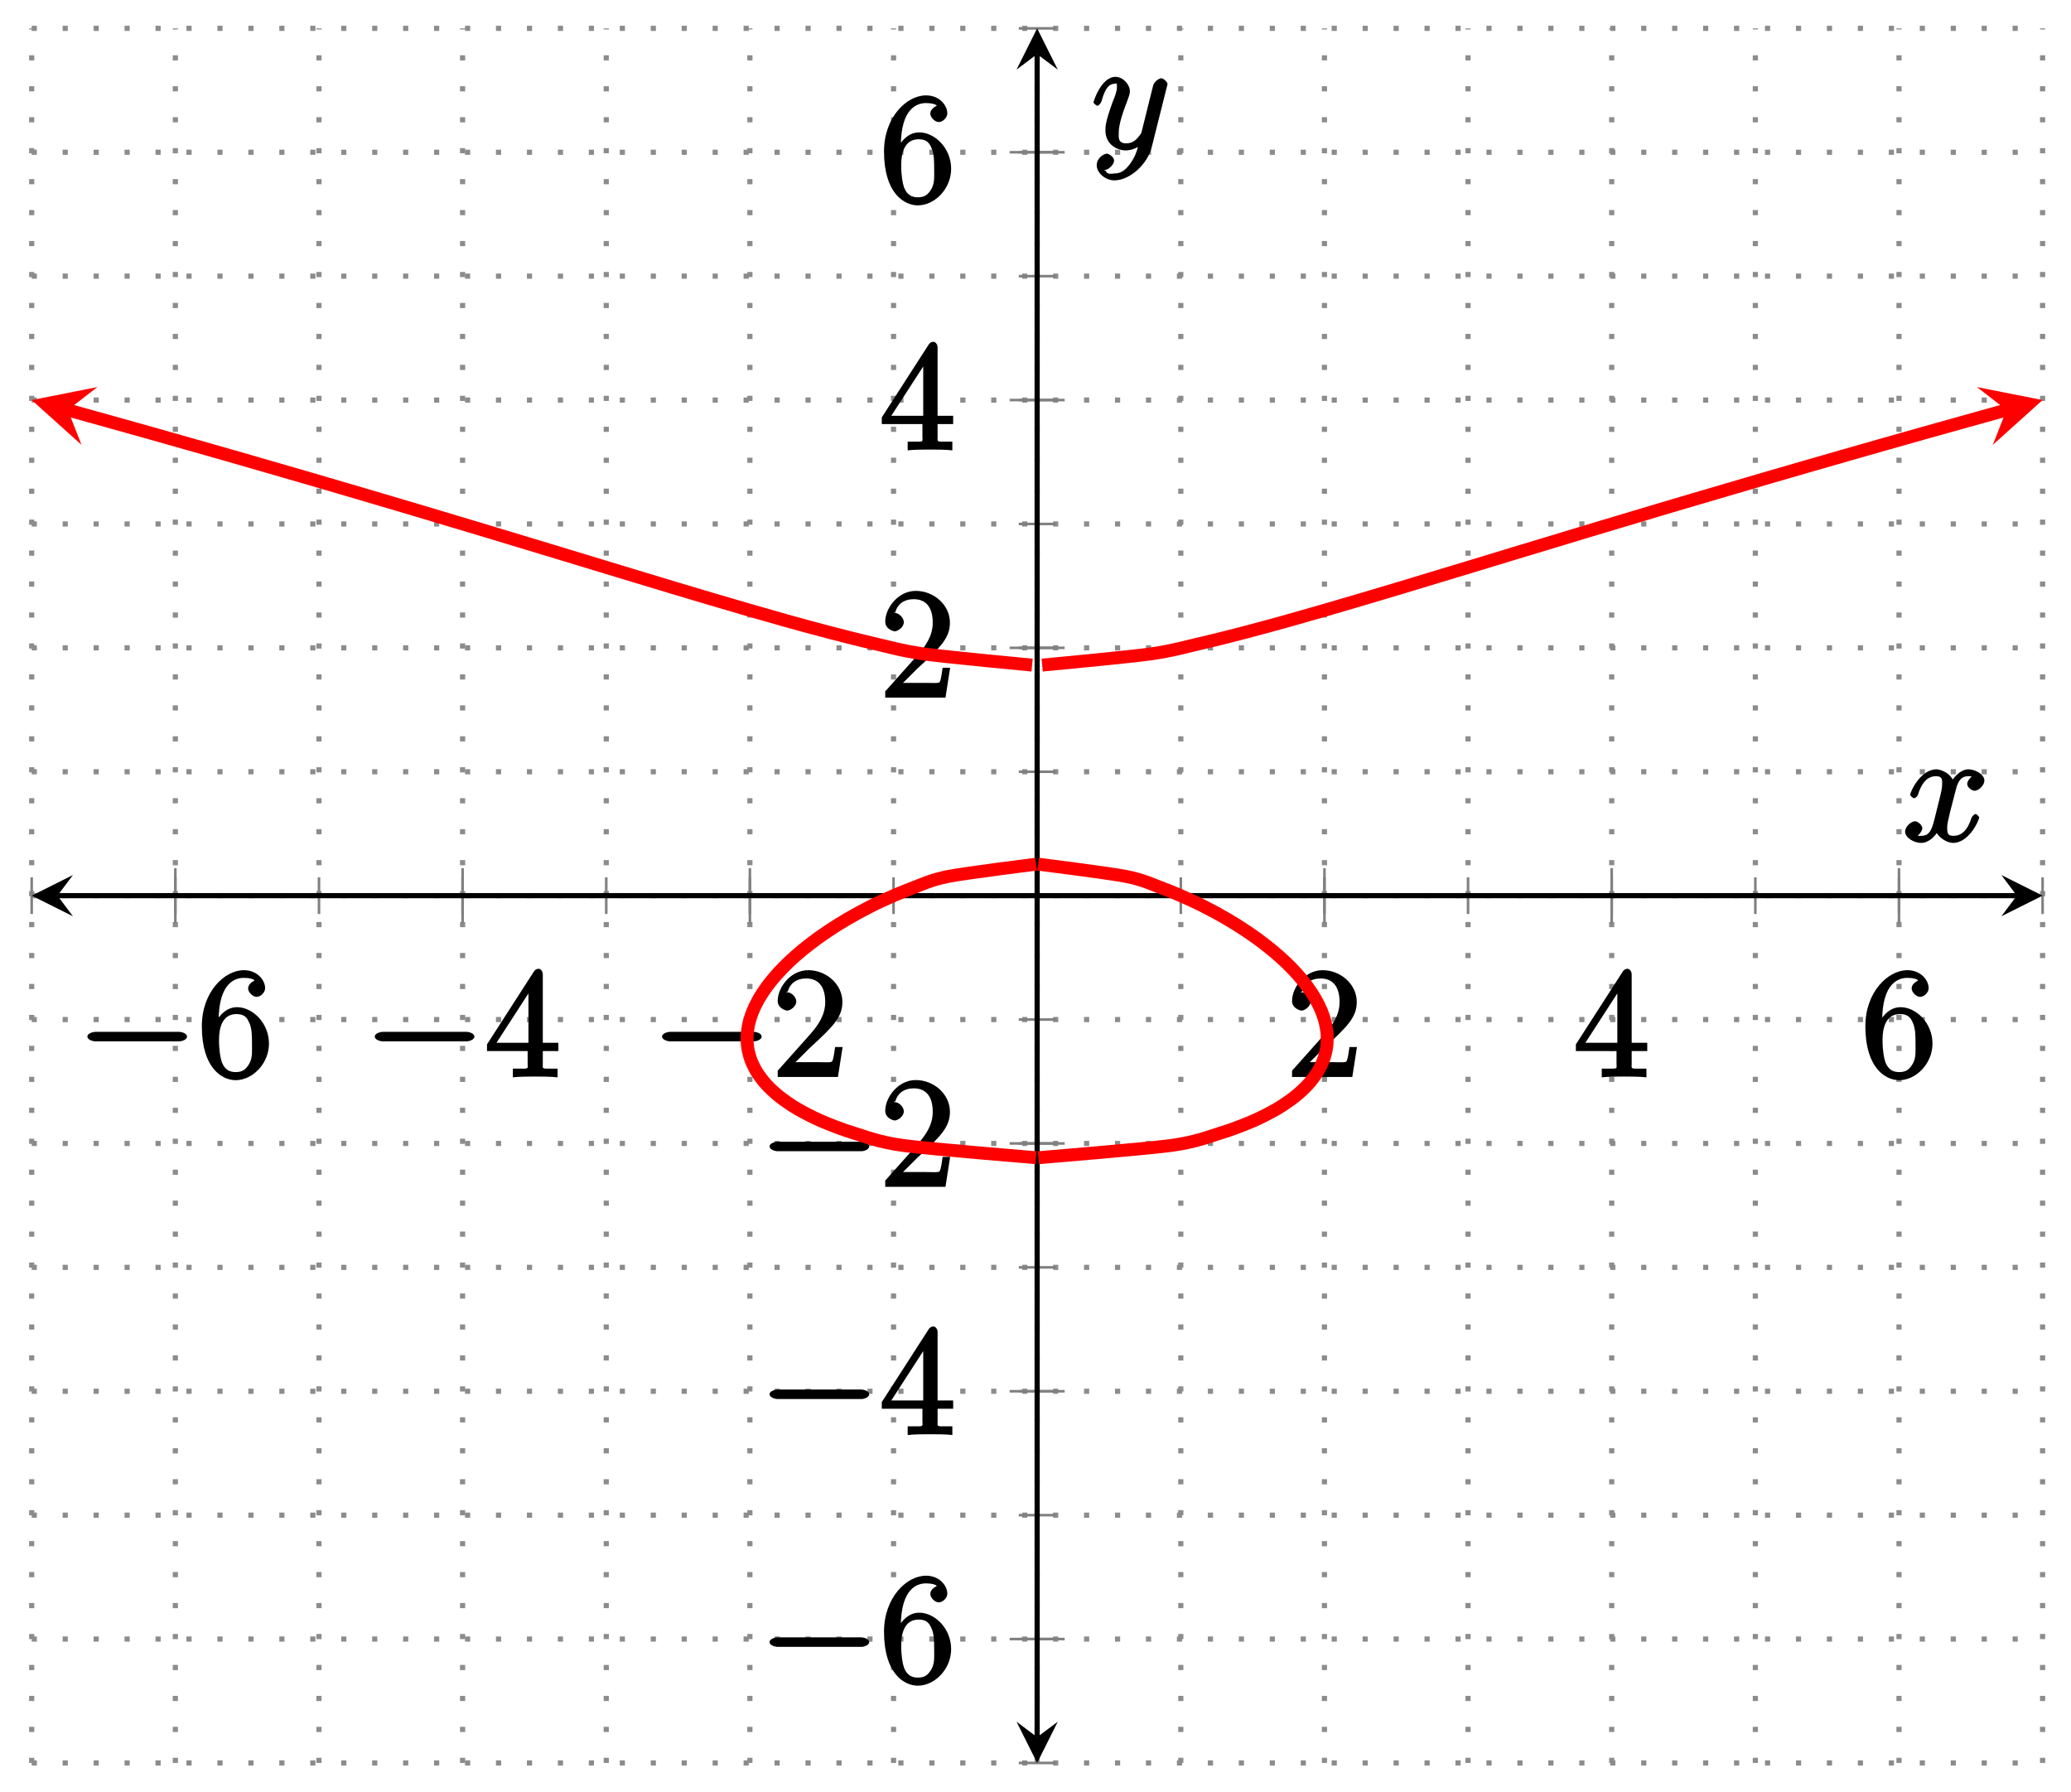
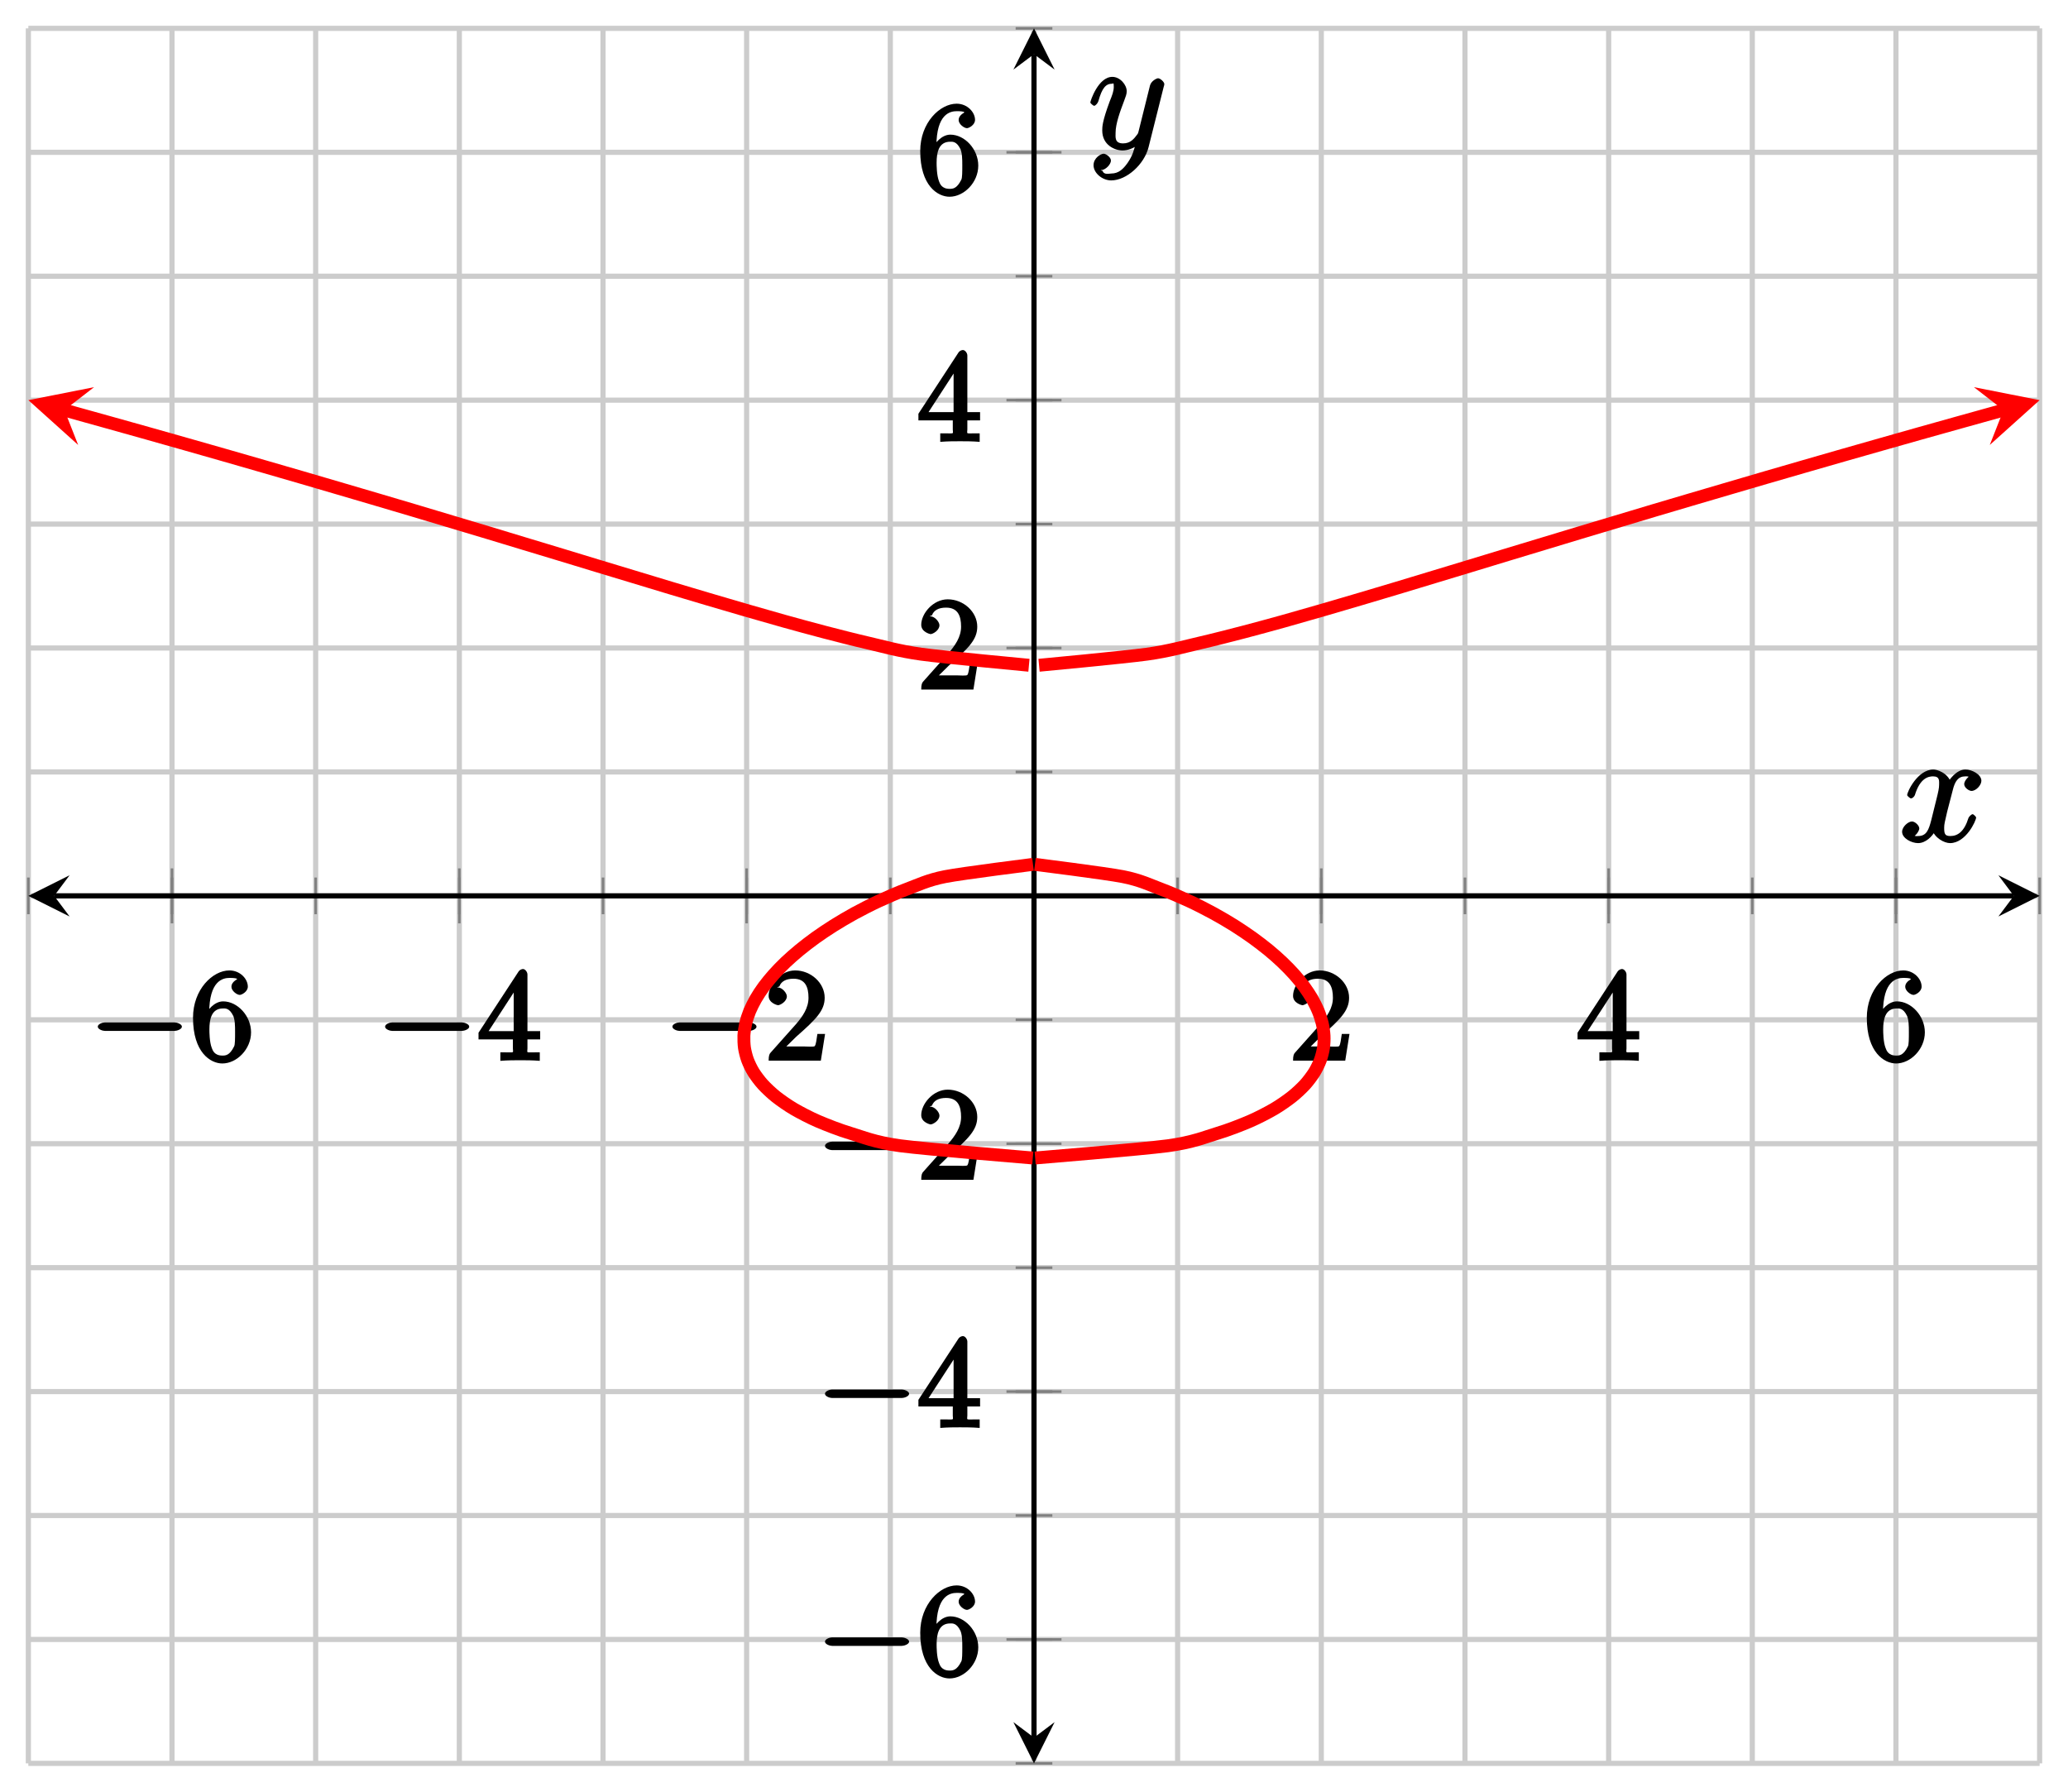
- <svg xmlns="http://www.w3.org/2000/svg" xmlns:xlink="http://www.w3.org/1999/xlink" width="160.05pt" height="138.42pt" viewBox="0 0 160.05 138.42" version="1.1">
+ <svg xmlns="http://www.w3.org/2000/svg" xmlns:xlink="http://www.w3.org/1999/xlink" width="159.79pt" height="138.42pt" viewBox="0 0 159.79 138.42" version="1.1">
  <defs>
    <g>
      <symbol overflow="visible" id="glyph0-0">
        <path style="stroke:none;" d="" />
      </symbol>
      <symbol overflow="visible" id="glyph0-1">
-         <path style="stroke:none;" d="M 7.875 -2.75 C 8.078 -2.75 8.484 -2.875 8.484 -3.125 C 8.484 -3.359 8.078 -3.484 7.875 -3.484 L 1.406 -3.484 C 1.203 -3.484 0.781 -3.359 0.781 -3.125 C 0.781 -2.875 1.203 -2.75 1.406 -2.75 Z M 7.875 -2.75 " />
+         <path style="stroke:none;" d="M 6.562 -2.297 C 6.734 -2.297 7.125 -2.422 7.125 -2.625 C 7.125 -2.828 6.734 -2.953 6.562 -2.953 L 1.172 -2.953 C 1 -2.953 0.625 -2.828 0.625 -2.625 C 0.625 -2.422 1 -2.297 1.172 -2.297 Z M 6.562 -2.297 " />
      </symbol>
      <symbol overflow="visible" id="glyph1-0">
        <path style="stroke:none;" d="" />
      </symbol>
      <symbol overflow="visible" id="glyph1-1">
-         <path style="stroke:none;" d="M 1.625 -4.297 C 1.625 -7.328 2.938 -7.656 3.578 -7.656 C 4.016 -7.656 4.328 -7.562 4.391 -7.469 C 4.531 -7.469 3.906 -7.312 3.906 -6.828 C 3.906 -6.562 4.25 -6.188 4.562 -6.188 C 4.859 -6.188 5.219 -6.516 5.219 -6.859 C 5.219 -7.484 4.609 -8.25 3.578 -8.25 C 2.062 -8.25 0.328 -6.547 0.328 -3.922 C 0.328 -0.641 1.922 0.25 2.938 0.25 C 4.25 0.25 5.516 -1.031 5.516 -2.578 C 5.516 -4.172 4.25 -5.391 3.047 -5.391 C 1.984 -5.391 1.422 -4.312 1.297 -3.984 L 1.625 -3.984 Z M 2.938 -0.375 C 2.188 -0.375 1.984 -0.891 1.875 -1.141 C 1.766 -1.453 1.656 -2.031 1.656 -2.875 C 1.656 -3.812 1.922 -4.859 3 -4.859 C 3.656 -4.859 3.844 -4.547 4.016 -4.141 C 4.203 -3.703 4.203 -3.109 4.203 -2.594 C 4.203 -1.984 4.25 -1.547 4.031 -1.094 C 3.734 -0.531 3.422 -0.375 2.938 -0.375 Z M 2.938 -0.375 " />
+         <path style="stroke:none;" d="M 1.484 -3.422 L 1.484 -3.672 C 1.484 -6.188 2.547 -6.391 3.062 -6.391 C 3.297 -6.391 3.594 -6.375 3.625 -6.312 C 3.781 -6.312 3.203 -6.156 3.203 -5.703 C 3.203 -5.391 3.625 -5.078 3.844 -5.078 C 4 -5.078 4.469 -5.328 4.469 -5.719 C 4.469 -6.312 3.875 -6.969 3.047 -6.969 C 1.766 -6.969 0.234 -5.516 0.234 -3.312 C 0.234 -0.641 1.578 0.219 2.5 0.219 C 3.609 0.219 4.719 -0.875 4.719 -2.188 C 4.719 -3.453 3.672 -4.578 2.562 -4.578 C 1.891 -4.578 1.328 -3.906 1.141 -3.422 Z M 2.5 -0.391 C 1.875 -0.391 1.75 -0.812 1.688 -0.969 C 1.5 -1.438 1.5 -2.234 1.5 -2.406 C 1.5 -3.188 1.656 -4.031 2.547 -4.031 C 2.719 -4.031 3.047 -4.078 3.344 -3.453 L 3.297 -3.562 C 3.484 -3.203 3.484 -2.688 3.484 -2.203 C 3.484 -1.719 3.484 -1.219 3.406 -1.094 C 3.062 -0.391 2.734 -0.391 2.5 -0.391 Z M 2.5 -0.391 " />
      </symbol>
      <symbol overflow="visible" id="glyph1-2">
-         <path style="stroke:none;" d="M 4.469 -7.922 C 4.469 -8.156 4.312 -8.359 4.141 -8.359 C 4.047 -8.359 3.891 -8.312 3.797 -8.172 L 0.156 -2.516 L 0.156 -2 L 3.297 -2 L 3.297 -1.047 C 3.297 -0.609 3.438 -0.641 2.562 -0.641 L 2.156 -0.641 L 2.156 0.031 C 2.609 -0.031 3.547 -0.031 3.891 -0.031 C 4.219 -0.031 5.172 -0.031 5.609 0.031 L 5.609 -0.641 L 5.219 -0.641 C 4.344 -0.641 4.469 -0.609 4.469 -1.047 L 4.469 -2 L 5.672 -2 L 5.672 -2.641 L 4.469 -2.641 Z M 3.359 -7 L 3.359 -2.641 L 0.891 -2.641 L 3.641 -6.891 Z M 3.359 -7 " />
+         <path style="stroke:none;" d="M 2.75 -1.797 L 2.75 -0.938 C 2.75 -0.578 2.906 -0.641 2.172 -0.641 L 1.781 -0.641 L 1.781 0.016 C 2.375 -0.031 2.891 -0.031 3.312 -0.031 C 3.734 -0.031 4.25 -0.031 4.828 0.016 L 4.828 -0.641 L 4.453 -0.641 C 3.719 -0.641 3.875 -0.578 3.875 -0.938 L 3.875 -1.641 L 4.859 -1.641 L 4.859 -2.281 L 3.875 -2.281 L 3.875 -6.656 C 3.875 -6.844 3.703 -7.078 3.531 -7.078 C 3.453 -7.078 3.297 -7.031 3.203 -6.906 L 0.094 -2.156 L 0.094 -1.641 L 2.75 -1.641 Z M 2.984 -2.281 L 0.875 -2.281 L 3.109 -5.719 L 2.812 -5.828 L 2.812 -2.281 Z M 2.984 -2.281 " />
      </symbol>
      <symbol overflow="visible" id="glyph1-3">
-         <path style="stroke:none;" d="M 5.266 -2.312 L 4.859 -2.312 C 4.797 -1.953 4.75 -1.406 4.625 -1.203 C 4.547 -1.094 3.984 -1.141 3.625 -1.141 L 1.406 -1.141 L 1.516 -0.891 C 1.844 -1.156 2.562 -1.922 2.875 -2.219 C 4.703 -3.891 5.422 -4.609 5.422 -5.797 C 5.422 -7.172 4.172 -8.25 2.781 -8.25 C 1.406 -8.25 0.422 -6.906 0.422 -5.875 C 0.422 -5.266 1.109 -5.125 1.141 -5.125 C 1.406 -5.125 1.859 -5.453 1.859 -5.828 C 1.859 -6.172 1.484 -6.547 1.141 -6.547 C 1.047 -6.547 1.016 -6.547 1.203 -6.609 C 1.359 -7.203 1.859 -7.609 2.625 -7.609 C 3.641 -7.609 4.094 -6.891 4.094 -5.797 C 4.094 -4.781 3.562 -4 2.875 -3.234 L 0.422 -0.484 L 0.422 0 L 5.078 0 L 5.438 -2.312 Z M 5.266 -2.312 " />
+         <path style="stroke:none;" d="M 1.391 -0.812 L 2.438 -1.844 C 4 -3.219 4.641 -3.875 4.641 -4.859 C 4.641 -6 3.578 -6.969 2.359 -6.969 C 1.234 -6.969 0.312 -5.875 0.312 -5 C 0.312 -4.438 1 -4.281 1.031 -4.281 C 1.203 -4.281 1.719 -4.562 1.719 -4.969 C 1.719 -5.219 1.359 -5.656 1.016 -5.656 C 0.938 -5.656 0.922 -5.656 1.141 -5.734 C 1.281 -6.125 1.656 -6.328 2.234 -6.328 C 3.141 -6.328 3.391 -5.688 3.391 -4.859 C 3.391 -4.062 2.938 -3.406 2.391 -2.781 L 0.484 -0.641 C 0.375 -0.531 0.312 -0.406 0.312 0 L 4.344 0 L 4.672 -2.062 L 4.078 -2.062 C 4 -1.594 3.984 -1.281 3.875 -1.125 C 3.812 -1.047 3.281 -1.094 3.062 -1.094 L 1.266 -1.094 Z M 1.391 -0.812 " />
      </symbol>
      <symbol overflow="visible" id="glyph2-0">
        <path style="stroke:none;" d="" />
      </symbol>
      <symbol overflow="visible" id="glyph2-1">
        <path style="stroke:none;" d="M 5.672 -5.172 C 5.281 -5.109 4.969 -4.656 4.969 -4.438 C 4.969 -4.141 5.359 -3.906 5.531 -3.906 C 5.891 -3.906 6.297 -4.359 6.297 -4.688 C 6.297 -5.188 5.562 -5.562 5.062 -5.562 C 4.344 -5.562 3.766 -4.703 3.656 -4.469 L 3.984 -4.469 C 3.703 -5.359 2.812 -5.562 2.594 -5.562 C 1.375 -5.562 0.562 -3.844 0.562 -3.578 C 0.562 -3.531 0.781 -3.328 0.859 -3.328 C 0.953 -3.328 1.094 -3.438 1.156 -3.578 C 1.562 -4.922 2.219 -5.031 2.562 -5.031 C 3.094 -5.031 3.031 -4.672 3.031 -4.391 C 3.031 -4.125 2.969 -3.844 2.828 -3.281 L 2.422 -1.641 C 2.234 -0.922 2.062 -0.422 1.422 -0.422 C 1.359 -0.422 1.172 -0.375 0.922 -0.531 L 0.812 -0.281 C 1.25 -0.359 1.5 -0.859 1.5 -1 C 1.5 -1.25 1.156 -1.547 0.938 -1.547 C 0.641 -1.547 0.172 -1.141 0.172 -0.75 C 0.172 -0.25 0.891 0.125 1.406 0.125 C 1.984 0.125 2.5 -0.375 2.75 -0.859 L 2.469 -0.969 C 2.672 -0.266 3.438 0.125 3.875 0.125 C 5.094 0.125 5.891 -1.594 5.891 -1.859 C 5.891 -1.906 5.688 -2.109 5.625 -2.109 C 5.516 -2.109 5.328 -1.906 5.297 -1.812 C 4.969 -0.75 4.453 -0.422 3.906 -0.422 C 3.484 -0.422 3.422 -0.578 3.422 -1.062 C 3.422 -1.328 3.469 -1.516 3.656 -2.312 L 4.078 -3.938 C 4.25 -4.656 4.5 -5.031 5.062 -5.031 C 5.078 -5.031 5.297 -5.062 5.547 -4.906 Z M 5.672 -5.172 " />
      </symbol>
      <symbol overflow="visible" id="glyph2-2">
        <path style="stroke:none;" d="M 3.031 1.094 C 2.703 1.547 2.359 1.906 1.766 1.906 C 1.625 1.906 1.203 2.031 1.109 1.703 C 0.906 1.641 0.969 1.641 0.984 1.641 C 1.344 1.641 1.75 1.188 1.75 0.906 C 1.75 0.641 1.359 0.375 1.188 0.375 C 0.984 0.375 0.406 0.688 0.406 1.266 C 0.406 1.875 1.094 2.438 1.766 2.438 C 2.969 2.438 4.328 1.188 4.656 -0.125 L 5.828 -4.797 C 5.844 -4.859 5.875 -4.922 5.875 -5 C 5.875 -5.172 5.562 -5.453 5.391 -5.453 C 5.281 -5.453 4.859 -5.25 4.766 -4.891 L 3.891 -1.375 C 3.828 -1.156 3.875 -1.25 3.781 -1.109 C 3.531 -0.781 3.266 -0.422 2.688 -0.422 C 2.016 -0.422 2.109 -0.922 2.109 -1.25 C 2.109 -1.922 2.438 -2.844 2.766 -3.703 C 2.891 -4.047 2.969 -4.219 2.969 -4.453 C 2.969 -4.953 2.453 -5.562 1.859 -5.562 C 0.766 -5.562 0.156 -3.688 0.156 -3.578 C 0.156 -3.531 0.375 -3.328 0.453 -3.328 C 0.562 -3.328 0.734 -3.531 0.781 -3.688 C 1.062 -4.703 1.359 -5.031 1.828 -5.031 C 1.938 -5.031 1.969 -5.172 1.969 -4.781 C 1.969 -4.469 1.844 -4.125 1.656 -3.672 C 1.078 -2.109 1.078 -1.703 1.078 -1.422 C 1.078 -0.281 2.062 0.125 2.656 0.125 C 3 0.125 3.531 -0.031 3.844 -0.344 L 3.688 -0.516 C 3.516 0.141 3.438 0.5 3.031 1.094 Z M 3.031 1.094 " />
      </symbol>
    </g>
    <clipPath id="clip1">
-       <path d="M 66 17 L 157.855 17 L 157.855 66 L 66 66 Z M 66 17 " />
+       <path d="M 66 17 L 157.598 17 L 157.598 66 L 66 66 Z M 66 17 " />
    </clipPath>
    <clipPath id="clip2">
-       <path d="M 152 29 L 157.855 29 L 157.855 35 L 152 35 Z M 152 29 " />
+       <path d="M 152 29 L 157.598 29 L 157.598 35 L 152 35 Z M 152 29 " />
    </clipPath>
    <clipPath id="clip3">
-       <path d="M 2.449 17 L 94 17 L 94 66 L 2.449 66 Z M 2.449 17 " />
+       <path d="M 2.191 17 L 94 17 L 94 66 L 2.191 66 Z M 2.191 17 " />
    </clipPath>
    <clipPath id="clip4">
-       <path d="M 2.449 29 L 8 29 L 8 35 L 2.449 35 Z M 2.449 29 " />
+       <path d="M 2.191 29 L 8 29 L 8 35 L 2.191 35 Z M 2.191 29 " />
    </clipPath>
  </defs>
  <g id="surface1">
-     <path style="fill:none;stroke-width:0.399;stroke-linecap:butt;stroke-linejoin:miter;stroke:rgb(54.999%,54.999%,54.999%);stroke-opacity:1;stroke-dasharray:0.399,1.993;stroke-miterlimit:10;" d="M -0.001 -0 L -0.001 134.039 M 11.101 -0 L 11.101 134.039 M 22.202 -0 L 22.202 134.039 M 33.3 -0 L 33.3 134.039 M 44.402 -0 L 44.402 134.039 M 55.503 -0 L 55.503 134.039 M 66.605 -0 L 66.605 134.039 M 77.702 -0 L 77.702 134.039 M 88.804 -0 L 88.804 134.039 M 99.905 -0 L 99.905 134.039 M 111.003 -0 L 111.003 134.039 M 122.105 -0 L 122.105 134.039 M 133.206 -0 L 133.206 134.039 M 144.308 -0 L 144.308 134.039 M 155.405 -0 L 155.405 134.039 " transform="matrix(1,0,0,-1,2.45,136.23)" />
-     <path style="fill:none;stroke-width:0.399;stroke-linecap:butt;stroke-linejoin:miter;stroke:rgb(54.999%,54.999%,54.999%);stroke-opacity:1;stroke-dasharray:0.399,1.993;stroke-miterlimit:10;" d="M -0.001 -0 L 155.405 -0 M -0.001 9.574 L 155.405 9.574 M -0.001 19.148 L 155.405 19.148 M -0.001 28.722 L 155.405 28.722 M -0.001 38.296 L 155.405 38.296 M -0.001 47.871 L 155.405 47.871 M -0.001 57.445 L 155.405 57.445 M -0.001 67.019 L 155.405 67.019 M -0.001 76.593 L 155.405 76.593 M -0.001 86.168 L 155.405 86.168 M -0.001 95.742 L 155.405 95.742 M -0.001 105.316 L 155.405 105.316 M -0.001 114.89 L 155.405 114.89 M -0.001 124.464 L 155.405 124.464 M -0.001 134.039 L 155.405 134.039 " transform="matrix(1,0,0,-1,2.45,136.23)" />
-     <path style="fill:none;stroke-width:0.199;stroke-linecap:butt;stroke-linejoin:miter;stroke:rgb(50%,50%,50%);stroke-opacity:1;stroke-miterlimit:10;" d="M -0.001 65.601 L -0.001 68.437 M 11.101 65.601 L 11.101 68.437 M 22.202 65.601 L 22.202 68.437 M 33.3 65.601 L 33.3 68.437 M 44.402 65.601 L 44.402 68.437 M 55.503 65.601 L 55.503 68.437 M 66.605 65.601 L 66.605 68.437 M 77.702 65.601 L 77.702 68.437 M 88.804 65.601 L 88.804 68.437 M 99.905 65.601 L 99.905 68.437 M 111.003 65.601 L 111.003 68.437 M 122.105 65.601 L 122.105 68.437 M 133.206 65.601 L 133.206 68.437 M 144.308 65.601 L 144.308 68.437 M 155.405 65.601 L 155.405 68.437 " transform="matrix(1,0,0,-1,2.45,136.23)" />
-     <path style="fill:none;stroke-width:0.199;stroke-linecap:butt;stroke-linejoin:miter;stroke:rgb(50%,50%,50%);stroke-opacity:1;stroke-miterlimit:10;" d="M 11.101 64.894 L 11.101 69.144 M 33.3 64.894 L 33.3 69.144 M 55.503 64.894 L 55.503 69.144 M 99.905 64.894 L 99.905 69.144 M 122.105 64.894 L 122.105 69.144 M 144.308 64.894 L 144.308 69.144 " transform="matrix(1,0,0,-1,2.45,136.23)" />
-     <path style="fill:none;stroke-width:0.199;stroke-linecap:butt;stroke-linejoin:miter;stroke:rgb(50%,50%,50%);stroke-opacity:1;stroke-miterlimit:10;" d="M 76.284 -0 L 79.12 -0 M 76.284 9.574 L 79.12 9.574 M 76.284 19.148 L 79.12 19.148 M 76.284 28.722 L 79.12 28.722 M 76.284 38.296 L 79.12 38.296 M 76.284 47.871 L 79.12 47.871 M 76.284 57.445 L 79.12 57.445 M 76.284 67.019 L 79.12 67.019 M 76.284 76.593 L 79.12 76.593 M 76.284 86.168 L 79.12 86.168 M 76.284 95.742 L 79.12 95.742 M 76.284 105.316 L 79.12 105.316 M 76.284 114.89 L 79.12 114.89 M 76.284 124.464 L 79.12 124.464 M 76.284 134.039 L 79.12 134.039 " transform="matrix(1,0,0,-1,2.45,136.23)" />
-     <path style="fill:none;stroke-width:0.199;stroke-linecap:butt;stroke-linejoin:miter;stroke:rgb(50%,50%,50%);stroke-opacity:1;stroke-miterlimit:10;" d="M 75.577 9.574 L 79.831 9.574 M 75.577 28.722 L 79.831 28.722 M 75.577 47.871 L 79.831 47.871 M 75.577 86.168 L 79.831 86.168 M 75.577 105.316 L 79.831 105.316 M 75.577 124.464 L 79.831 124.464 " transform="matrix(1,0,0,-1,2.45,136.23)" />
-     <path style="fill:none;stroke-width:0.399;stroke-linecap:butt;stroke-linejoin:miter;stroke:rgb(0%,0%,0%);stroke-opacity:1;stroke-miterlimit:10;" d="M 1.991 67.019 L 153.413 67.019 " transform="matrix(1,0,0,-1,2.45,136.23)" />
-     <path style=" stroke:none;fill-rule:nonzero;fill:rgb(0%,0%,0%);fill-opacity:1;" d="M 2.449 69.211 L 5.637 70.805 L 4.441 69.211 L 5.637 67.617 " />
-     <path style=" stroke:none;fill-rule:nonzero;fill:rgb(0%,0%,0%);fill-opacity:1;" d="M 157.855 69.211 L 154.668 67.617 L 155.863 69.211 L 154.668 70.805 " />
-     <path style="fill:none;stroke-width:0.399;stroke-linecap:butt;stroke-linejoin:miter;stroke:rgb(0%,0%,0%);stroke-opacity:1;stroke-miterlimit:10;" d="M 77.702 1.992 L 77.702 132.046 " transform="matrix(1,0,0,-1,2.45,136.23)" />
-     <path style=" stroke:none;fill-rule:nonzero;fill:rgb(0%,0%,0%);fill-opacity:1;" d="M 80.152 136.23 L 81.746 133.043 L 80.152 134.238 L 78.559 133.043 " />
-     <path style=" stroke:none;fill-rule:nonzero;fill:rgb(0%,0%,0%);fill-opacity:1;" d="M 80.152 2.191 L 78.559 5.379 L 80.152 4.184 L 81.746 5.379 " />
+     <path style="fill:none;stroke-width:0.399;stroke-linecap:butt;stroke-linejoin:miter;stroke:rgb(79.999%,79.999%,79.999%);stroke-opacity:1;stroke-miterlimit:10;" d="M 0.001 -0 L 0.001 134.039 M 11.099 -0 L 11.099 134.039 M 22.201 -0 L 22.201 134.039 M 33.302 -0 L 33.302 134.039 M 44.404 -0 L 44.404 134.039 M 55.501 -0 L 55.501 134.039 M 66.603 -0 L 66.603 134.039 M 77.705 -0 L 77.705 134.039 M 88.802 -0 L 88.802 134.039 M 99.904 -0 L 99.904 134.039 M 111.005 -0 L 111.005 134.039 M 122.107 -0 L 122.107 134.039 M 133.205 -0 L 133.205 134.039 M 144.306 -0 L 144.306 134.039 M 155.408 -0 L 155.408 134.039 " transform="matrix(1,0,0,-1,2.19,136.23)" />
+     <path style="fill:none;stroke-width:0.399;stroke-linecap:butt;stroke-linejoin:miter;stroke:rgb(79.999%,79.999%,79.999%);stroke-opacity:1;stroke-miterlimit:10;" d="M 0.001 -0 L 155.408 -0 M 0.001 9.574 L 155.408 9.574 M 0.001 19.148 L 155.408 19.148 M 0.001 28.722 L 155.408 28.722 M 0.001 38.296 L 155.408 38.296 M 0.001 47.871 L 155.408 47.871 M 0.001 57.445 L 155.408 57.445 M 0.001 67.019 L 155.408 67.019 M 0.001 76.593 L 155.408 76.593 M 0.001 86.168 L 155.408 86.168 M 0.001 95.742 L 155.408 95.742 M 0.001 105.316 L 155.408 105.316 M 0.001 114.89 L 155.408 114.89 M 0.001 124.464 L 155.408 124.464 M 0.001 134.039 L 155.408 134.039 " transform="matrix(1,0,0,-1,2.19,136.23)" />
+     <path style="fill:none;stroke-width:0.199;stroke-linecap:butt;stroke-linejoin:miter;stroke:rgb(50%,50%,50%);stroke-opacity:1;stroke-miterlimit:10;" d="M 0.001 65.601 L 0.001 68.437 M 11.099 65.601 L 11.099 68.437 M 22.201 65.601 L 22.201 68.437 M 33.302 65.601 L 33.302 68.437 M 44.404 65.601 L 44.404 68.437 M 55.501 65.601 L 55.501 68.437 M 66.603 65.601 L 66.603 68.437 M 77.705 65.601 L 77.705 68.437 M 88.802 65.601 L 88.802 68.437 M 99.904 65.601 L 99.904 68.437 M 111.005 65.601 L 111.005 68.437 M 122.107 65.601 L 122.107 68.437 M 133.205 65.601 L 133.205 68.437 M 144.306 65.601 L 144.306 68.437 M 155.408 65.601 L 155.408 68.437 " transform="matrix(1,0,0,-1,2.19,136.23)" />
+     <path style="fill:none;stroke-width:0.199;stroke-linecap:butt;stroke-linejoin:miter;stroke:rgb(50%,50%,50%);stroke-opacity:1;stroke-miterlimit:10;" d="M 11.099 64.894 L 11.099 69.144 M 33.302 64.894 L 33.302 69.144 M 55.501 64.894 L 55.501 69.144 M 99.904 64.894 L 99.904 69.144 M 122.107 64.894 L 122.107 69.144 M 144.306 64.894 L 144.306 69.144 " transform="matrix(1,0,0,-1,2.19,136.23)" />
+     <path style="fill:none;stroke-width:0.199;stroke-linecap:butt;stroke-linejoin:miter;stroke:rgb(50%,50%,50%);stroke-opacity:1;stroke-miterlimit:10;" d="M 76.287 -0 L 79.123 -0 M 76.287 9.574 L 79.123 9.574 M 76.287 19.148 L 79.123 19.148 M 76.287 28.722 L 79.123 28.722 M 76.287 38.296 L 79.123 38.296 M 76.287 47.871 L 79.123 47.871 M 76.287 57.445 L 79.123 57.445 M 76.287 67.019 L 79.123 67.019 M 76.287 76.593 L 79.123 76.593 M 76.287 86.168 L 79.123 86.168 M 76.287 95.742 L 79.123 95.742 M 76.287 105.316 L 79.123 105.316 M 76.287 114.89 L 79.123 114.89 M 76.287 124.464 L 79.123 124.464 M 76.287 134.039 L 79.123 134.039 " transform="matrix(1,0,0,-1,2.19,136.23)" />
+     <path style="fill:none;stroke-width:0.199;stroke-linecap:butt;stroke-linejoin:miter;stroke:rgb(50%,50%,50%);stroke-opacity:1;stroke-miterlimit:10;" d="M 75.576 9.574 L 79.83 9.574 M 75.576 28.722 L 79.83 28.722 M 75.576 47.871 L 79.83 47.871 M 75.576 86.168 L 79.83 86.168 M 75.576 105.316 L 79.83 105.316 M 75.576 124.464 L 79.83 124.464 " transform="matrix(1,0,0,-1,2.19,136.23)" />
+     <path style="fill:none;stroke-width:0.399;stroke-linecap:butt;stroke-linejoin:miter;stroke:rgb(0%,0%,0%);stroke-opacity:1;stroke-miterlimit:10;" d="M 1.994 67.019 L 153.415 67.019 " transform="matrix(1,0,0,-1,2.19,136.23)" />
+     <path style=" stroke:none;fill-rule:nonzero;fill:rgb(0%,0%,0%);fill-opacity:1;" d="M 2.191 69.211 L 5.379 70.805 L 4.184 69.211 L 5.379 67.617 " />
+     <path style=" stroke:none;fill-rule:nonzero;fill:rgb(0%,0%,0%);fill-opacity:1;" d="M 157.598 69.211 L 154.41 67.617 L 155.605 69.211 L 154.41 70.805 " />
+     <path style="fill:none;stroke-width:0.399;stroke-linecap:butt;stroke-linejoin:miter;stroke:rgb(0%,0%,0%);stroke-opacity:1;stroke-miterlimit:10;" d="M 77.705 1.992 L 77.705 132.046 " transform="matrix(1,0,0,-1,2.19,136.23)" />
+     <path style=" stroke:none;fill-rule:nonzero;fill:rgb(0%,0%,0%);fill-opacity:1;" d="M 79.895 136.23 L 81.488 133.043 L 79.895 134.238 L 78.301 133.043 " />
+     <path style=" stroke:none;fill-rule:nonzero;fill:rgb(0%,0%,0%);fill-opacity:1;" d="M 79.895 2.191 L 78.301 5.379 L 79.895 4.184 L 81.488 5.379 " />
    <g style="fill:rgb(0%,0%,0%);fill-opacity:1;">
-       <use xlink:href="#glyph0-1" x="5.97" y="83.22" />
+       <use xlink:href="#glyph0-1" x="6.93" y="81.94" />
    </g>
    <g style="fill:rgb(0%,0%,0%);fill-opacity:1;">
-       <use xlink:href="#glyph1-1" x="15.27" y="83.22" />
+       <use xlink:href="#glyph1-1" x="14.68" y="81.94" />
    </g>
    <g style="fill:rgb(0%,0%,0%);fill-opacity:1;">
-       <use xlink:href="#glyph0-1" x="28.18" y="83.22" />
+       <use xlink:href="#glyph0-1" x="29.13" y="81.94" />
    </g>
    <g style="fill:rgb(0%,0%,0%);fill-opacity:1;">
-       <use xlink:href="#glyph1-2" x="37.48" y="83.22" />
+       <use xlink:href="#glyph1-2" x="36.88" y="81.94" />
    </g>
    <g style="fill:rgb(0%,0%,0%);fill-opacity:1;">
-       <use xlink:href="#glyph0-1" x="50.38" y="83.22" />
+       <use xlink:href="#glyph0-1" x="51.33" y="81.94" />
    </g>
    <g style="fill:rgb(0%,0%,0%);fill-opacity:1;">
-       <use xlink:href="#glyph1-3" x="59.68" y="83.22" />
+       <use xlink:href="#glyph1-3" x="59.08" y="81.94" />
    </g>
    <g style="fill:rgb(0%,0%,0%);fill-opacity:1;">
-       <use xlink:href="#glyph1-3" x="99.43" y="83.22" />
+       <use xlink:href="#glyph1-3" x="99.6" y="81.94" />
    </g>
    <g style="fill:rgb(0%,0%,0%);fill-opacity:1;">
-       <use xlink:href="#glyph1-2" x="121.63" y="83.22" />
+       <use xlink:href="#glyph1-2" x="121.8" y="81.94" />
    </g>
    <g style="fill:rgb(0%,0%,0%);fill-opacity:1;">
-       <use xlink:href="#glyph1-1" x="143.83" y="83.22" />
+       <use xlink:href="#glyph1-1" x="144.01" y="81.94" />
    </g>
    <g style="fill:rgb(0%,0%,0%);fill-opacity:1;">
-       <use xlink:href="#glyph0-1" x="58.69" y="130.01" />
+       <use xlink:href="#glyph0-1" x="63.12" y="129.45" />
    </g>
    <g style="fill:rgb(0%,0%,0%);fill-opacity:1;">
-       <use xlink:href="#glyph1-1" x="67.99" y="130.01" />
+       <use xlink:href="#glyph1-1" x="70.87" y="129.45" />
    </g>
    <g style="fill:rgb(0%,0%,0%);fill-opacity:1;">
-       <use xlink:href="#glyph0-1" x="58.69" y="110.86" />
+       <use xlink:href="#glyph0-1" x="63.12" y="110.3" />
    </g>
    <g style="fill:rgb(0%,0%,0%);fill-opacity:1;">
-       <use xlink:href="#glyph1-2" x="67.99" y="110.86" />
+       <use xlink:href="#glyph1-2" x="70.87" y="110.3" />
    </g>
    <g style="fill:rgb(0%,0%,0%);fill-opacity:1;">
-       <use xlink:href="#glyph0-1" x="58.69" y="91.71" />
+       <use xlink:href="#glyph0-1" x="63.12" y="91.15" />
    </g>
    <g style="fill:rgb(0%,0%,0%);fill-opacity:1;">
-       <use xlink:href="#glyph1-3" x="67.99" y="91.71" />
+       <use xlink:href="#glyph1-3" x="70.87" y="91.15" />
    </g>
    <g style="fill:rgb(0%,0%,0%);fill-opacity:1;">
-       <use xlink:href="#glyph1-3" x="67.99" y="53.91" />
+       <use xlink:href="#glyph1-3" x="70.87" y="53.27" />
    </g>
    <g style="fill:rgb(0%,0%,0%);fill-opacity:1;">
-       <use xlink:href="#glyph1-2" x="67.99" y="34.77" />
+       <use xlink:href="#glyph1-2" x="70.87" y="34.12" />
    </g>
    <g style="fill:rgb(0%,0%,0%);fill-opacity:1;">
-       <use xlink:href="#glyph1-1" x="67.99" y="15.62" />
+       <use xlink:href="#glyph1-1" x="70.87" y="14.98" />
    </g>
    <g clip-path="url(#clip1)" clip-rule="nonzero">
-       <path style="fill:none;stroke-width:0.996;stroke-linecap:butt;stroke-linejoin:miter;stroke:rgb(100%,0%,0%);stroke-opacity:1;stroke-miterlimit:10;" d="M 78.093 84.835 C 78.093 84.835 84.698 85.453 86.413 85.691 C 88.132 85.925 89.433 86.308 90.472 86.543 C 91.511 86.781 92.984 87.16 93.898 87.398 C 94.808 87.632 96.187 88.015 97.038 88.25 C 97.89 88.488 99.214 88.867 100.03 89.105 C 100.851 89.339 102.136 89.718 102.937 89.957 C 103.737 90.195 105.003 90.574 105.792 90.808 C 106.581 91.046 107.839 91.425 108.62 91.664 C 109.405 91.902 110.655 92.281 111.437 92.515 C 112.218 92.753 113.468 93.132 114.249 93.371 C 115.03 93.605 116.28 93.988 117.066 94.222 C 117.847 94.46 119.105 94.839 119.89 95.078 C 120.679 95.312 121.941 95.695 122.73 95.929 C 123.523 96.168 124.792 96.546 125.589 96.785 C 126.382 97.019 127.663 97.398 128.464 97.636 C 129.265 97.875 130.554 98.253 131.363 98.488 C 132.167 98.726 133.468 99.105 134.28 99.343 C 135.093 99.582 136.402 99.96 137.222 100.195 C 138.042 100.433 139.363 100.812 140.191 101.05 C 141.015 101.285 142.347 101.668 143.179 101.902 C 144.015 102.14 145.355 102.519 146.198 102.757 C 147.038 102.992 148.394 103.375 149.241 103.609 C 150.089 103.847 151.456 104.226 152.312 104.464 C 153.167 104.699 155.405 105.316 152.616 104.55 " transform="matrix(1,0,0,-1,2.45,136.23)" />
+       <path style="fill:none;stroke-width:0.996;stroke-linecap:butt;stroke-linejoin:miter;stroke:rgb(100%,0%,0%);stroke-opacity:1;stroke-miterlimit:10;" d="M 78.095 84.835 C 78.095 84.835 84.697 85.453 86.415 85.691 C 88.13 85.925 89.435 86.308 90.474 86.543 C 91.509 86.781 92.986 87.16 93.896 87.398 C 94.806 87.632 96.189 88.015 97.04 88.25 C 97.888 88.488 99.212 88.867 100.033 89.105 C 100.849 89.339 102.138 89.718 102.939 89.957 C 103.736 90.195 105.005 90.574 105.794 90.808 C 106.583 91.046 107.837 91.425 108.623 91.664 C 109.404 91.902 110.654 92.281 111.435 92.515 C 112.216 92.753 113.466 93.132 114.248 93.371 C 115.029 93.605 116.283 93.988 117.064 94.222 C 117.849 94.46 119.107 94.839 119.892 95.078 C 120.677 95.312 121.943 95.695 122.732 95.929 C 123.521 96.168 124.794 96.546 125.587 96.785 C 126.384 97.019 127.662 97.398 128.462 97.636 C 129.263 97.875 130.552 98.253 131.361 98.488 C 132.169 98.726 133.466 99.105 134.279 99.343 C 135.091 99.582 136.404 99.96 137.22 100.195 C 138.04 100.433 139.361 100.812 140.189 101.05 C 141.017 101.285 142.345 101.668 143.181 101.902 C 144.013 102.14 145.357 102.519 146.197 102.757 C 147.037 102.992 148.392 103.375 149.24 103.609 C 150.087 103.847 151.455 104.226 152.31 104.464 C 153.165 104.699 155.408 105.316 152.615 104.55 " transform="matrix(1,0,0,-1,2.19,136.23)" />
    </g>
    <g clip-path="url(#clip2)" clip-rule="nonzero">
-       <path style=" stroke:none;fill-rule:nonzero;fill:rgb(100%,0%,0%);fill-opacity:1;" d="M 157.855 30.914 L 152.777 29.91 L 155.066 31.68 L 154.008 34.375 " />
+       <path style=" stroke:none;fill-rule:nonzero;fill:rgb(100%,0%,0%);fill-opacity:1;" d="M 157.598 30.914 L 152.52 29.91 L 154.805 31.68 L 153.746 34.375 " />
    </g>
    <g clip-path="url(#clip3)" clip-rule="nonzero">
-       <path style="fill:none;stroke-width:0.996;stroke-linecap:butt;stroke-linejoin:miter;stroke:rgb(100%,0%,0%);stroke-opacity:1;stroke-miterlimit:10;" d="M 77.312 84.835 C 77.312 84.835 70.71 85.453 68.991 85.691 C 67.277 85.925 65.972 86.308 64.933 86.543 C 63.898 86.781 62.421 87.16 61.511 87.398 C 60.601 87.632 59.218 88.015 58.366 88.25 C 57.519 88.488 56.195 88.867 55.374 89.105 C 54.558 89.339 53.269 89.718 52.468 89.957 C 51.671 90.195 50.402 90.574 49.612 90.808 C 48.823 91.046 47.57 91.425 46.784 91.664 C 46.003 91.902 44.753 92.281 43.972 92.515 C 43.191 92.753 41.941 93.132 41.159 93.371 C 40.378 93.605 39.124 93.988 38.343 94.222 C 37.558 94.46 36.3 94.839 35.515 95.078 C 34.73 95.312 33.464 95.695 32.675 95.929 C 31.886 96.168 30.613 96.546 29.82 96.785 C 29.023 97.019 27.745 97.398 26.945 97.636 C 26.14 97.875 24.855 98.253 24.046 98.488 C 23.238 98.726 21.941 99.105 21.128 99.343 C 20.316 99.582 19.003 99.96 18.183 100.195 C 17.366 100.433 16.046 100.812 15.218 101.05 C 14.39 101.285 13.062 101.668 12.226 101.902 C 11.394 102.14 10.05 102.519 9.21 102.757 C 8.37 102.992 7.015 103.375 6.167 103.609 C 5.32 103.847 3.952 104.226 3.097 104.464 C 2.241 104.699 -0.001 105.316 2.788 104.55 " transform="matrix(1,0,0,-1,2.45,136.23)" />
+       <path style="fill:none;stroke-width:0.996;stroke-linecap:butt;stroke-linejoin:miter;stroke:rgb(100%,0%,0%);stroke-opacity:1;stroke-miterlimit:10;" d="M 77.314 84.835 C 77.314 84.835 70.708 85.453 68.994 85.691 C 67.275 85.925 65.974 86.308 64.935 86.543 C 63.896 86.781 62.423 87.16 61.509 87.398 C 60.599 87.632 59.22 88.015 58.369 88.25 C 57.517 88.488 56.193 88.867 55.376 89.105 C 54.556 89.339 53.271 89.718 52.47 89.957 C 51.669 90.195 50.404 90.574 49.615 90.808 C 48.826 91.046 47.568 91.425 46.787 91.664 C 46.001 91.902 44.751 92.281 43.97 92.515 C 43.189 92.753 41.939 93.132 41.158 93.371 C 40.376 93.605 39.123 93.988 38.341 94.222 C 37.56 94.46 36.302 94.839 35.517 95.078 C 34.728 95.312 33.466 95.695 32.673 95.929 C 31.884 96.168 30.615 96.546 29.818 96.785 C 29.025 97.019 27.744 97.398 26.943 97.636 C 26.142 97.875 24.853 98.253 24.044 98.488 C 23.24 98.726 21.939 99.105 21.126 99.343 C 20.314 99.582 19.005 99.96 18.185 100.195 C 17.365 100.433 16.044 100.812 15.216 101.05 C 14.392 101.285 13.06 101.668 12.228 101.902 C 11.392 102.14 10.048 102.519 9.208 102.757 C 8.369 102.992 7.013 103.375 6.165 103.609 C 5.318 103.847 3.951 104.226 3.095 104.464 C 2.24 104.699 0.001 105.316 2.79 104.55 " transform="matrix(1,0,0,-1,2.19,136.23)" />
    </g>
    <g clip-path="url(#clip4)" clip-rule="nonzero">
-       <path style=" stroke:none;fill-rule:nonzero;fill:rgb(100%,0%,0%);fill-opacity:1;" d="M 2.449 30.914 L 6.301 34.375 L 5.238 31.68 L 7.527 29.91 " />
+       <path style=" stroke:none;fill-rule:nonzero;fill:rgb(100%,0%,0%);fill-opacity:1;" d="M 2.191 30.914 L 6.039 34.375 L 4.98 31.68 L 7.27 29.91 " />
    </g>
-     <path style="fill:none;stroke-width:0.996;stroke-linecap:butt;stroke-linejoin:miter;stroke:rgb(100%,0%,0%);stroke-opacity:1;stroke-miterlimit:10;" d="M 77.796 46.769 C 77.796 46.769 86.105 47.453 88.05 47.714 C 89.999 47.98 90.952 48.398 91.831 48.66 C 92.71 48.921 93.773 49.343 94.386 49.605 C 94.999 49.867 95.8 50.289 96.249 50.55 C 96.698 50.812 97.3 51.234 97.632 51.496 C 97.964 51.757 98.409 52.179 98.648 52.441 C 98.89 52.703 99.202 53.125 99.366 53.386 C 99.53 53.648 99.734 54.07 99.831 54.332 C 99.929 54.593 100.034 55.015 100.073 55.277 C 100.112 55.539 100.128 55.96 100.116 56.222 C 100.105 56.484 100.038 56.906 99.976 57.167 C 99.917 57.429 99.777 57.851 99.671 58.113 C 99.562 58.375 99.355 58.792 99.202 59.058 C 99.054 59.32 98.777 59.738 98.581 60.003 C 98.39 60.265 98.046 60.683 97.812 60.945 C 97.577 61.21 97.171 61.628 96.894 61.89 C 96.616 62.156 96.14 62.574 95.82 62.835 C 95.503 63.097 94.956 63.519 94.589 63.781 C 94.222 64.043 93.601 64.464 93.179 64.726 C 92.761 64.988 92.05 65.41 91.57 65.671 C 91.085 65.933 90.269 66.355 89.698 66.617 C 89.132 66.878 88.179 67.3 87.468 67.562 C 86.753 67.824 85.909 68.246 84.566 68.507 C 83.222 68.769 77.78 69.453 77.78 69.453 " transform="matrix(1,0,0,-1,2.45,136.23)" />
-     <path style="fill:none;stroke-width:0.996;stroke-linecap:butt;stroke-linejoin:miter;stroke:rgb(100%,0%,0%);stroke-opacity:1;stroke-miterlimit:10;" d="M 77.612 46.769 C 77.612 46.769 69.304 47.453 67.355 47.714 C 65.409 47.98 64.456 48.398 63.577 48.66 C 62.698 48.921 61.632 49.343 61.023 49.605 C 60.409 49.867 59.609 50.289 59.159 50.55 C 58.706 50.812 58.109 51.234 57.777 51.496 C 57.441 51.757 56.999 52.179 56.757 52.441 C 56.519 52.703 56.206 53.125 56.042 53.386 C 55.878 53.648 55.675 54.07 55.577 54.332 C 55.48 54.593 55.374 55.015 55.335 55.277 C 55.296 55.539 55.277 55.96 55.292 56.222 C 55.304 56.484 55.366 56.906 55.429 57.167 C 55.491 57.429 55.628 57.851 55.737 58.113 C 55.843 58.375 56.054 58.792 56.202 59.058 C 56.355 59.32 56.632 59.738 56.823 60.003 C 57.015 60.265 57.359 60.683 57.593 60.945 C 57.827 61.21 58.237 61.628 58.515 61.89 C 58.788 62.156 59.265 62.574 59.585 62.835 C 59.905 63.097 60.452 63.519 60.82 63.781 C 61.183 64.043 61.808 64.464 62.226 64.726 C 62.644 64.988 63.355 65.41 63.839 65.671 C 64.32 65.933 65.136 66.355 65.706 66.617 C 66.277 66.878 67.23 67.3 67.941 67.562 C 68.652 67.824 69.495 68.246 70.839 68.507 C 72.183 68.769 77.628 69.453 77.628 69.453 " transform="matrix(1,0,0,-1,2.45,136.23)" />
+     <path style="fill:none;stroke-width:0.996;stroke-linecap:butt;stroke-linejoin:miter;stroke:rgb(100%,0%,0%);stroke-opacity:1;stroke-miterlimit:10;" d="M 77.794 46.769 C 77.794 46.769 86.103 47.453 88.052 47.714 C 89.998 47.98 90.951 48.398 91.83 48.66 C 92.708 48.921 93.775 49.343 94.384 49.605 C 94.998 49.867 95.798 50.289 96.248 50.55 C 96.701 50.812 97.298 51.234 97.63 51.496 C 97.966 51.757 98.408 52.179 98.65 52.441 C 98.888 52.703 99.201 53.125 99.365 53.386 C 99.529 53.648 99.732 54.07 99.83 54.332 C 99.927 54.593 100.033 55.015 100.072 55.277 C 100.111 55.539 100.13 55.96 100.115 56.222 C 100.103 56.484 100.04 56.906 99.978 57.167 C 99.915 57.429 99.779 57.851 99.669 58.113 C 99.564 58.375 99.353 58.792 99.205 59.058 C 99.052 59.32 98.775 59.738 98.583 60.003 C 98.392 60.265 98.048 60.683 97.814 60.945 C 97.58 61.21 97.169 61.628 96.892 61.89 C 96.619 62.156 96.142 62.574 95.822 62.835 C 95.501 63.097 94.955 63.519 94.587 63.781 C 94.224 64.043 93.599 64.464 93.181 64.726 C 92.763 64.988 92.052 65.41 91.568 65.671 C 91.087 65.933 90.271 66.355 89.701 66.617 C 89.13 66.878 88.177 67.3 87.466 67.562 C 86.755 67.824 85.912 68.246 84.568 68.507 C 83.224 68.769 77.779 69.453 77.779 69.453 " transform="matrix(1,0,0,-1,2.19,136.23)" />
+     <path style="fill:none;stroke-width:0.996;stroke-linecap:butt;stroke-linejoin:miter;stroke:rgb(100%,0%,0%);stroke-opacity:1;stroke-miterlimit:10;" d="M 77.611 46.769 C 77.611 46.769 69.302 47.453 67.357 47.714 C 65.408 47.98 64.455 48.398 63.576 48.66 C 62.697 48.921 61.634 49.343 61.021 49.605 C 60.408 49.867 59.607 50.289 59.158 50.55 C 58.708 50.812 58.107 51.234 57.775 51.496 C 57.443 51.757 56.998 52.179 56.759 52.441 C 56.517 52.703 56.205 53.125 56.04 53.386 C 55.876 53.648 55.673 54.07 55.576 54.332 C 55.478 54.593 55.373 55.015 55.333 55.277 C 55.294 55.539 55.279 55.96 55.29 56.222 C 55.302 56.484 55.369 56.906 55.431 57.167 C 55.49 57.429 55.63 57.851 55.736 58.113 C 55.845 58.375 56.052 58.792 56.205 59.058 C 56.353 59.32 56.63 59.738 56.826 60.003 C 57.017 60.265 57.361 60.683 57.595 60.945 C 57.83 61.21 58.236 61.628 58.513 61.89 C 58.79 62.156 59.267 62.574 59.587 62.835 C 59.904 63.097 60.451 63.519 60.818 63.781 C 61.185 64.043 61.806 64.464 62.228 64.726 C 62.646 64.988 63.357 65.41 63.837 65.671 C 64.322 65.933 65.138 66.355 65.708 66.617 C 66.275 66.878 67.228 67.3 67.939 67.562 C 68.654 67.824 69.498 68.246 70.841 68.507 C 72.185 68.769 77.626 69.453 77.626 69.453 " transform="matrix(1,0,0,-1,2.19,136.23)" />
    <g style="fill:rgb(0%,0%,0%);fill-opacity:1;">
-       <use xlink:href="#glyph2-1" x="147.06" y="65.01" />
+       <use xlink:href="#glyph2-1" x="146.8" y="65.01" />
    </g>
    <g style="fill:rgb(0%,0%,0%);fill-opacity:1;">
-       <use xlink:href="#glyph2-2" x="84.35" y="11.5" />
+       <use xlink:href="#glyph2-2" x="84.09" y="11.5" />
    </g>
  </g>
</svg>
